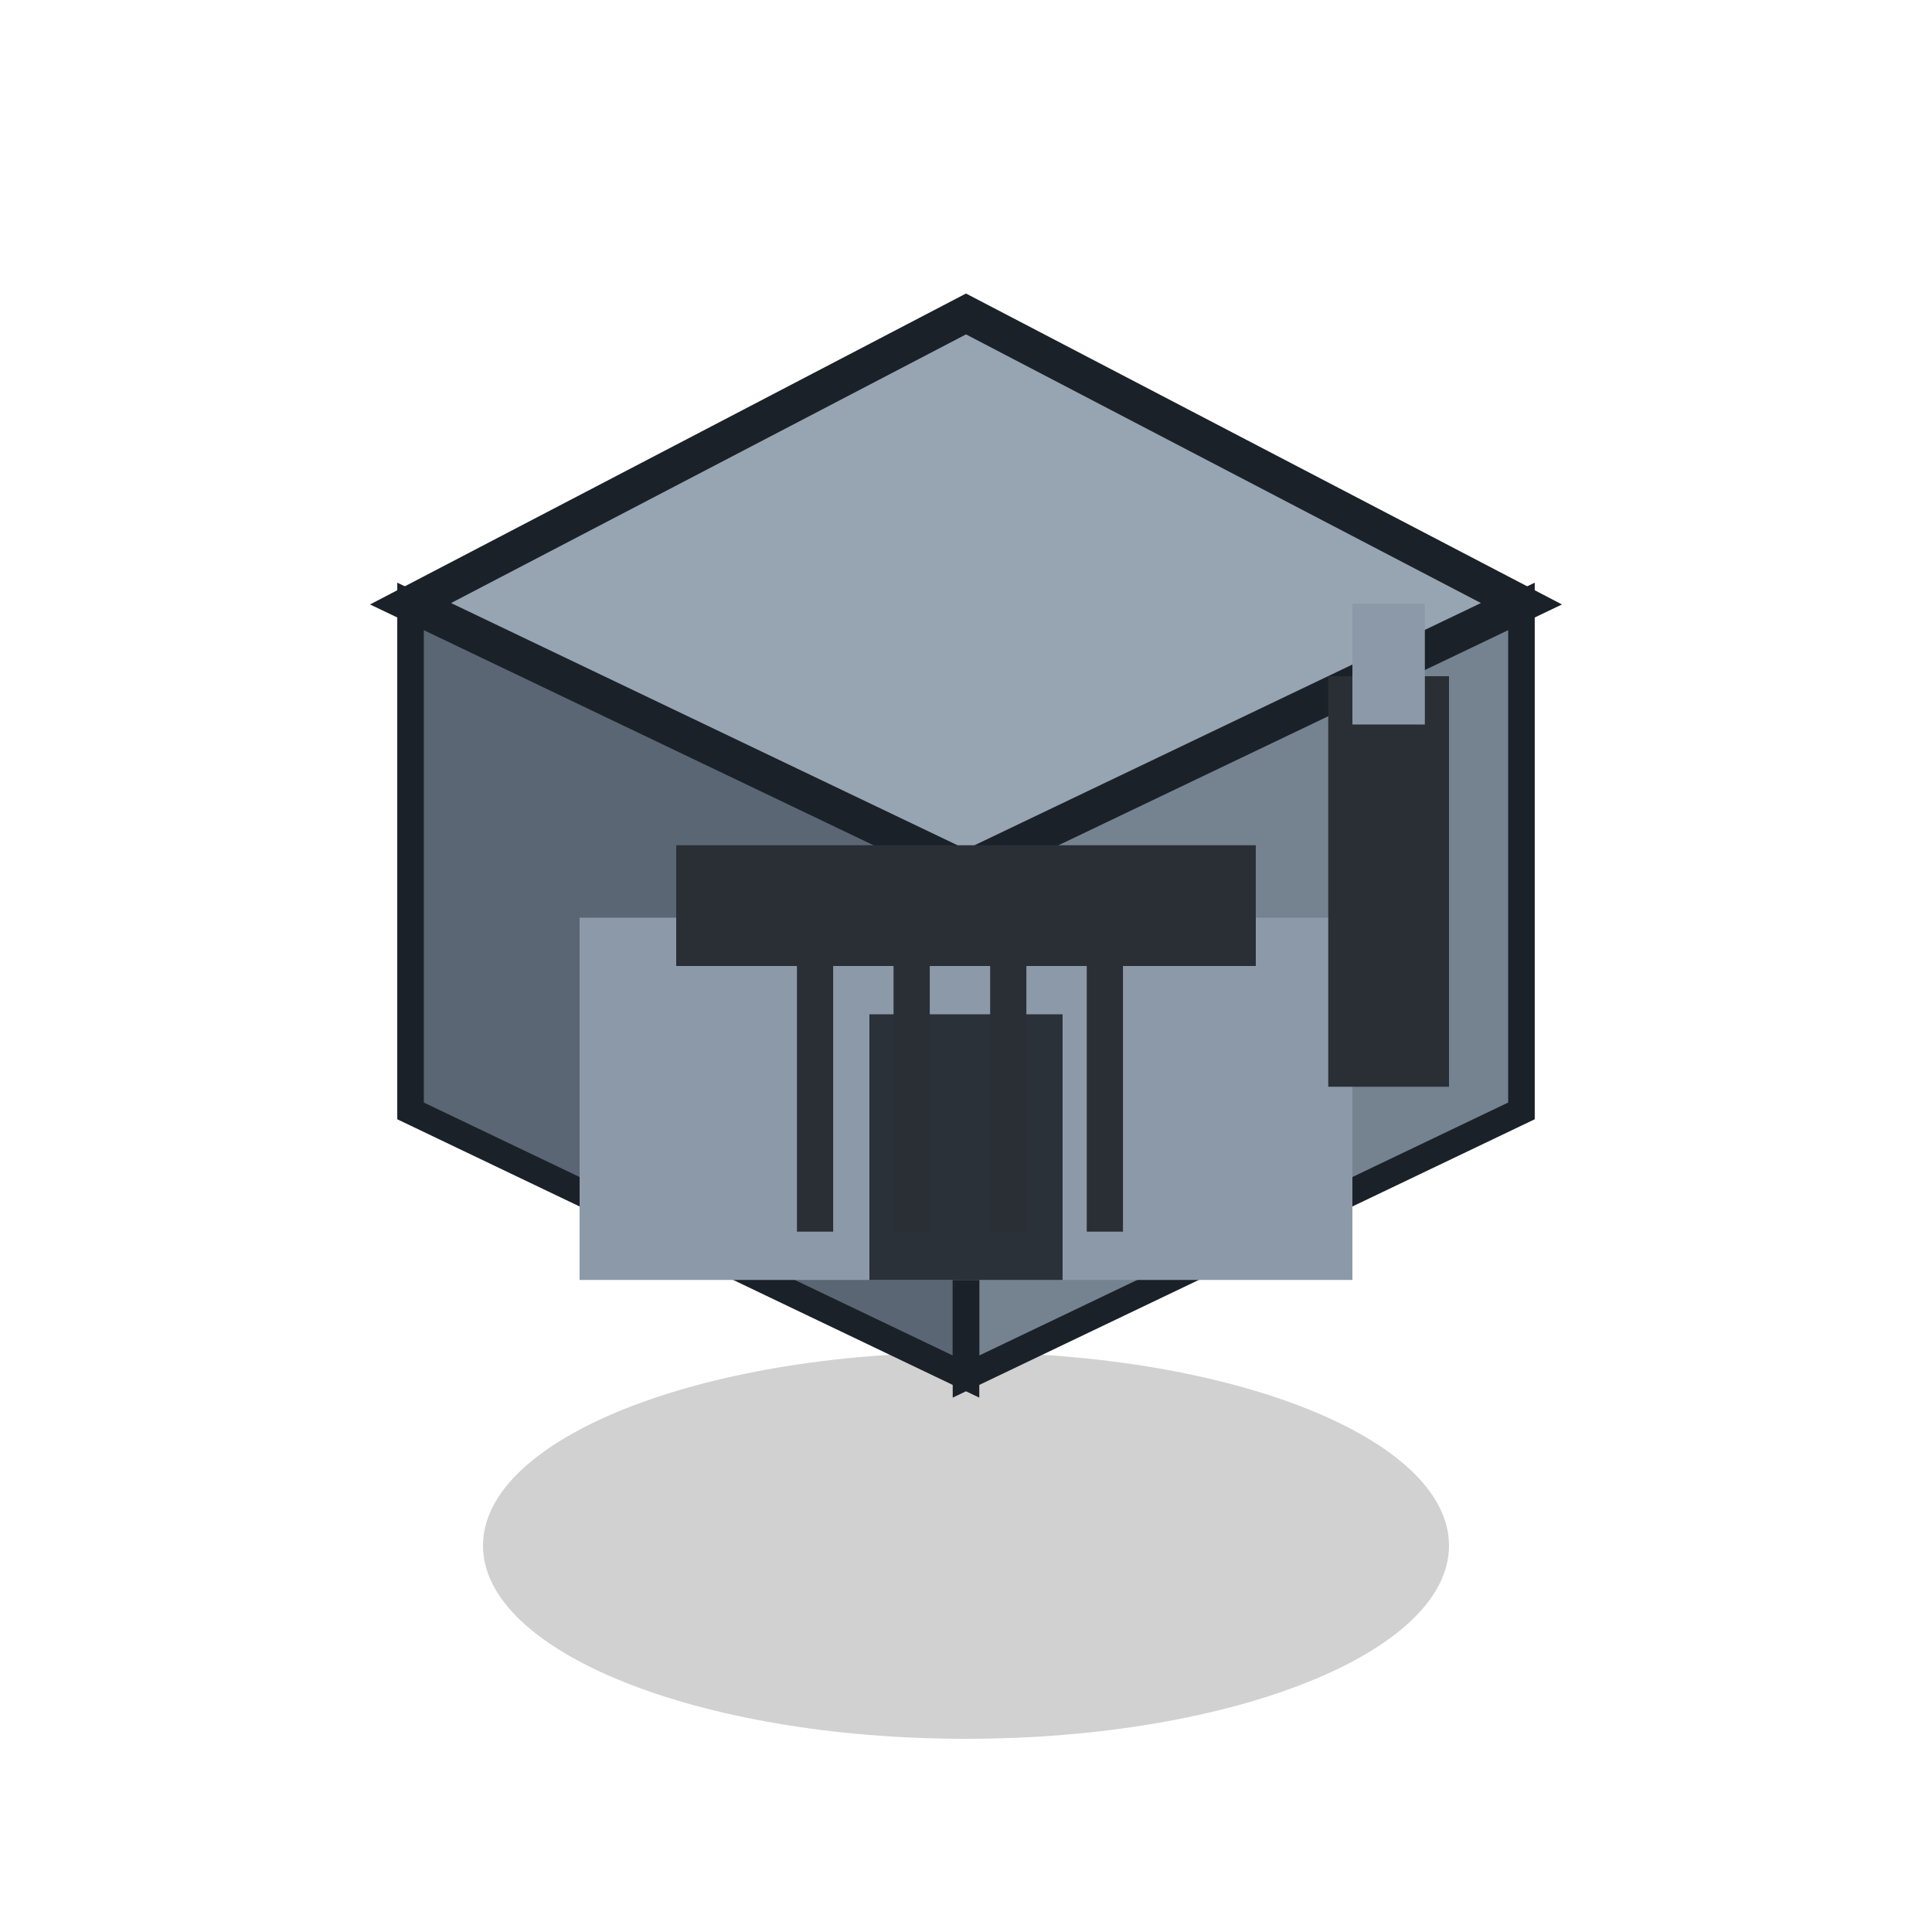
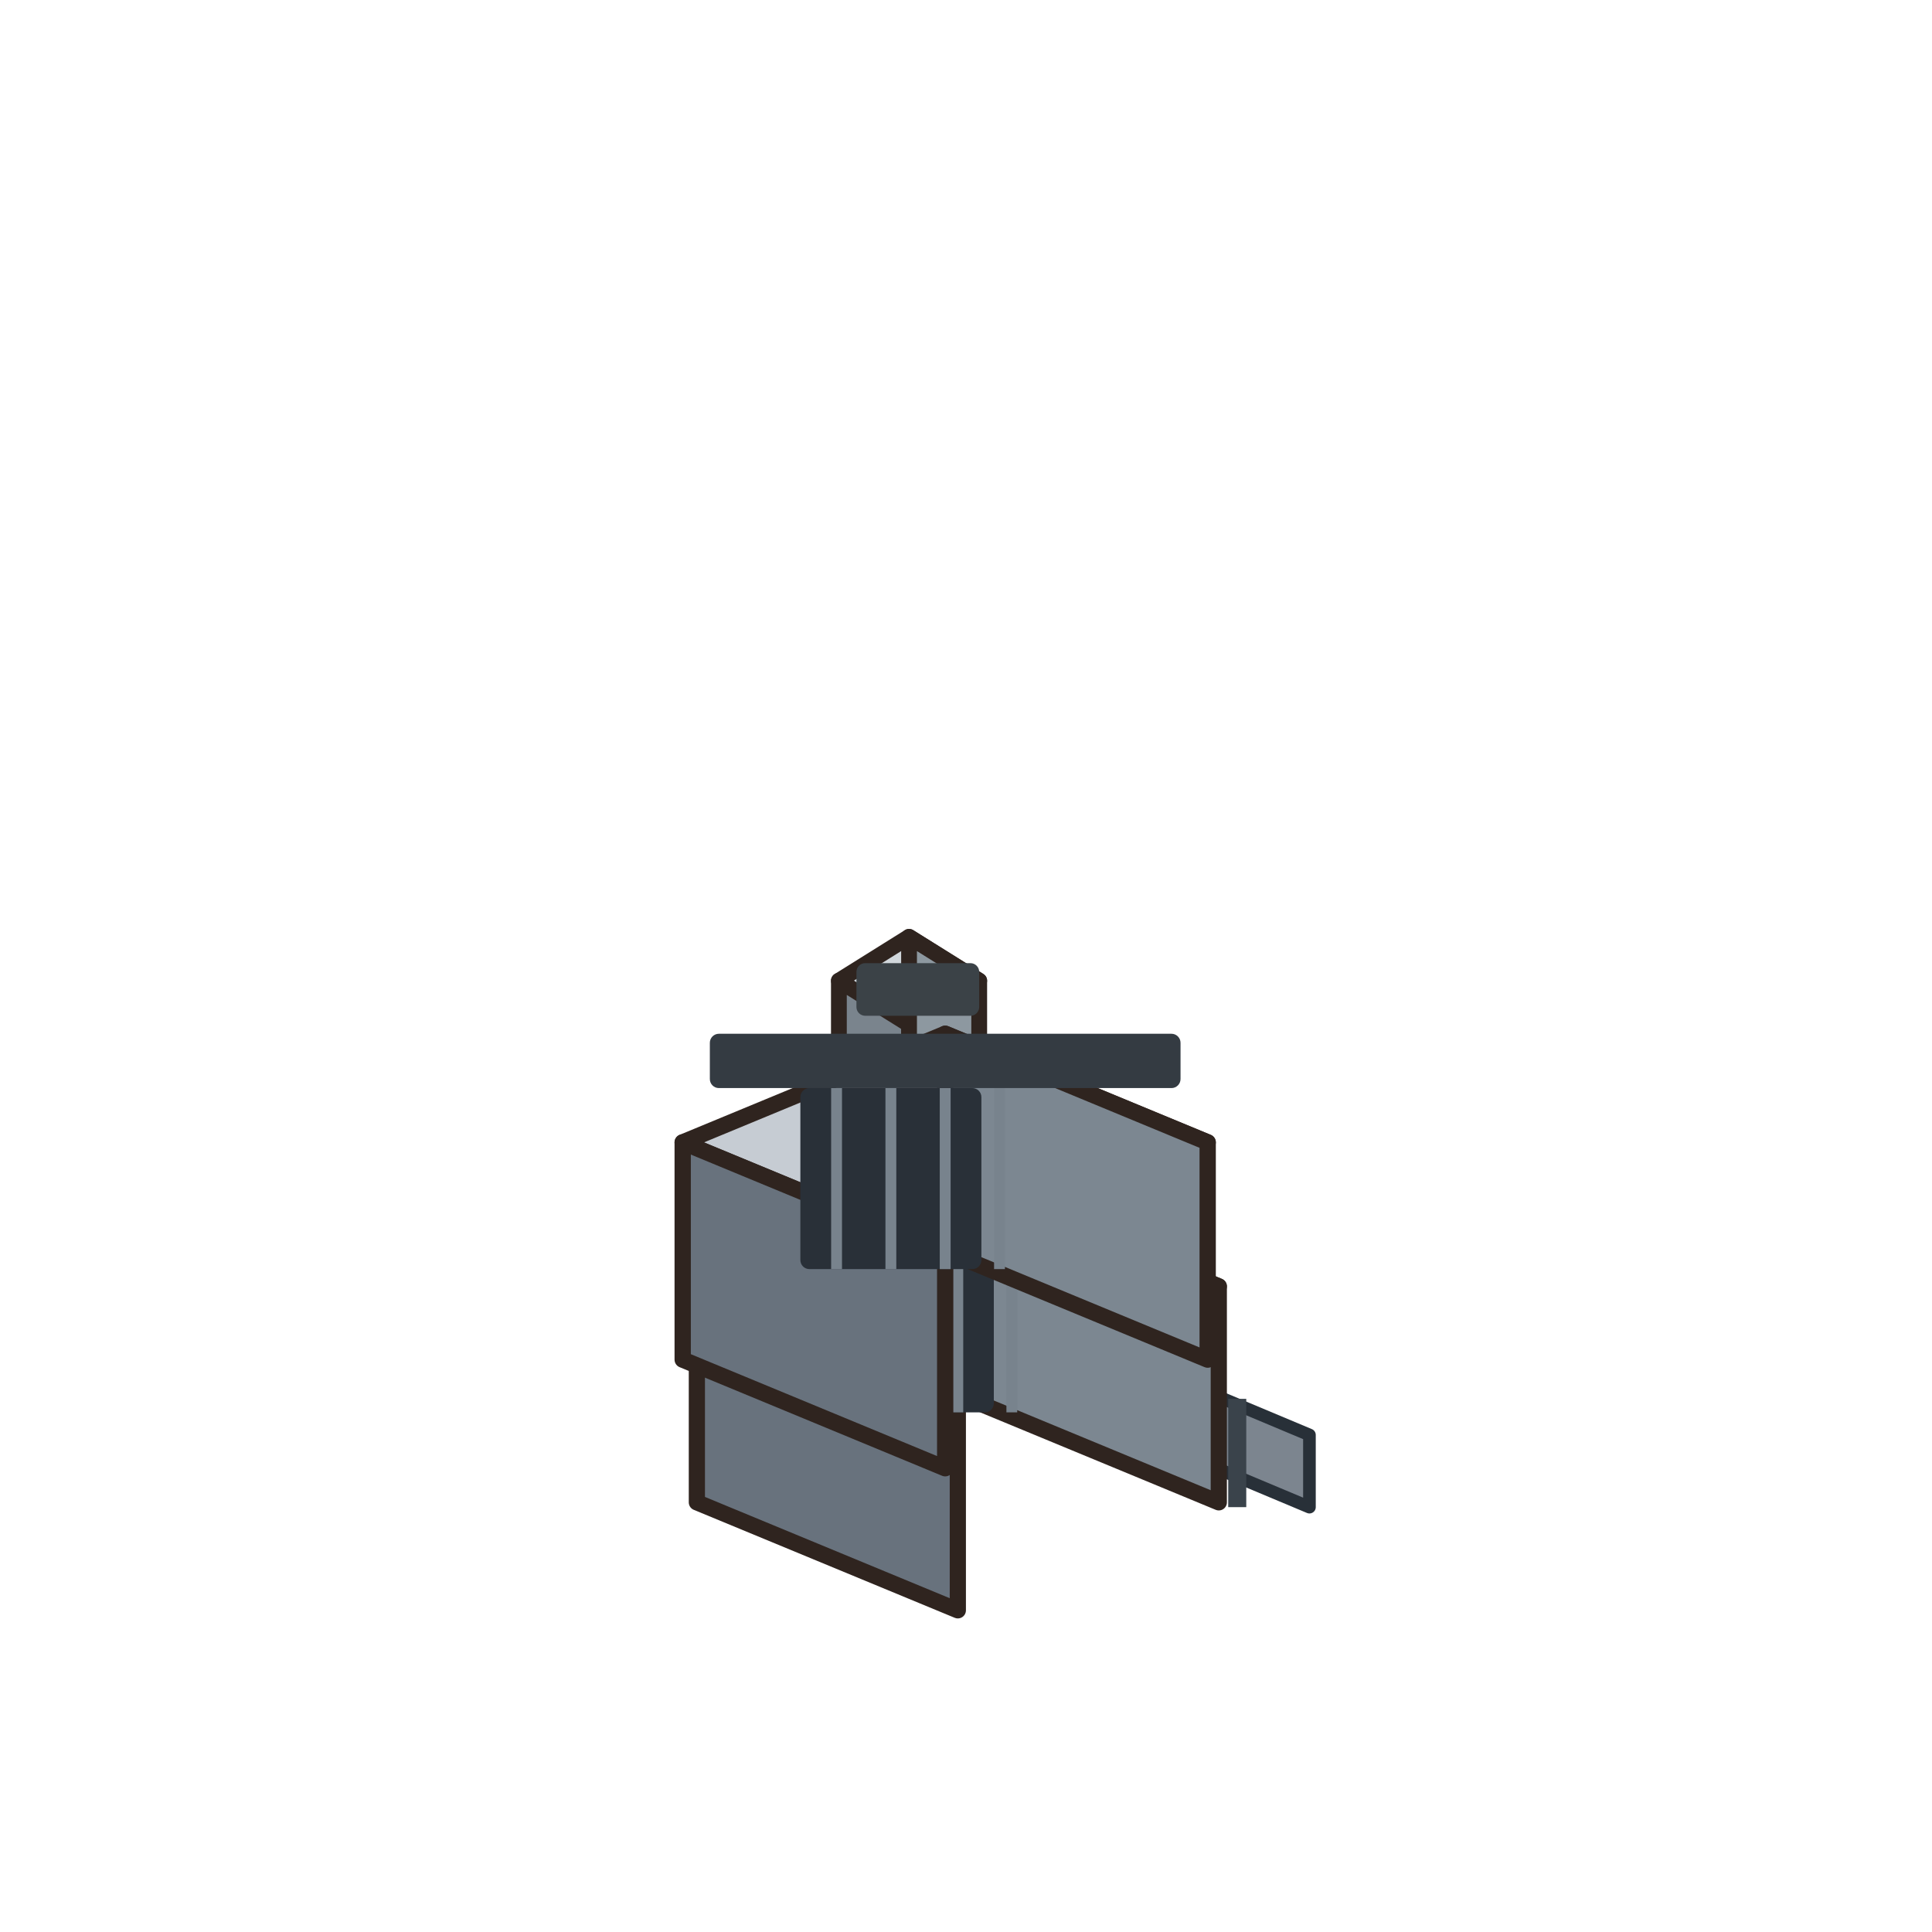
- <svg xmlns="http://www.w3.org/2000/svg" viewBox="0 0 160 160">
-   <ellipse cx="80" cy="128" rx="40" ry="16" fill="rgba(0,0,0,0.18)" />
-   <polygon points="34,50 80,72 80,114 34,92" fill="#5a6673" />
-   <polygon points="126,50 80,72 80,114 126,92" fill="#758290" />
-   <polygon points="80,26 126,50 80,72 34,50" fill="#97a4b2" />
-   <polygon points="80,26 126,50 80,72 34,50" fill="none" stroke="#1b2128" stroke-width="3" />
-   <polygon points="34,50 80,72 80,114 34,92" fill="none" stroke="#1b2128" stroke-width="2.2" />
-   <polygon points="126,50 80,72 80,114 126,92" fill="none" stroke="#1b2128" stroke-width="2.2" />
-   <rect x="48" y="76" width="64" height="30" fill="#8c99a8" />
-   <rect x="56" y="70" width="48" height="10" fill="#2a2f36" />
-   <rect x="72" y="84" width="16" height="22" fill="#2b3139" />
-   <rect x="66" y="78" width="3" height="24" fill="#2a2f36" />
-   <rect x="74" y="78" width="3" height="24" fill="#2a2f36" />
-   <rect x="82" y="78" width="3" height="24" fill="#2a2f36" />
-   <rect x="90" y="78" width="3" height="24" fill="#2a2f36" />
-   <rect x="110" y="56" width="10" height="34" fill="#2a2f36" />
-   <rect x="112" y="50" width="6" height="10" fill="#8c99a8" />
+ <svg xmlns="http://www.w3.org/2000/svg" viewBox="0 0 160 160" fill="none">
+   <g id="prison prison-asset" data-asset-type="prison prison" data-category="prison" data-density="medium-low">
+     <g transform="translate(10 21.67) scale(0.7292)" id="prison prison-render-root">
+       <g id="placement-anchor-shadow-4" transform="translate(9 -8) scale(0.993)" data-module-id="anchor-shadow" data-node-id="anchor-shadow-4" data-layer="background" />
+       <g id="placement-guard-tower-3" transform="translate(-28 -3) scale(0.996)" data-module-id="guard-tower" data-node-id="guard-tower-3" data-layer="midground">
+         <g>
+           <polygon points="118,80 126,85 118,90 110,85" fill="#d1d7dc" stroke="#2f241f" stroke-width="1.8" stroke-linejoin="round" />
+           <polygon points="110,85 118,90 118,118 110,113" fill="#7a848d" stroke="#2f241f" stroke-width="1.8" stroke-linejoin="round" />
+           <polygon points="118,80 126,85 126,113 118,108" fill="#8d98a0" stroke="#2f241f" stroke-width="1.8" stroke-linejoin="round" />
+         </g>
+         <rect x="112" y="83" width="14" height="6" fill="#3b4247" rx="1" />
+       </g>
+       <g id="placement-prison-wall-2" transform="translate(12 0) scale(1.025)" data-module-id="prison-wall" data-node-id="prison-wall-2" data-layer="foreground">
+         <polygon points="58,104 120,130 120,138 58,112" fill="#7c858f" stroke="#283038" stroke-width="1.4" stroke-linejoin="round" />
+         <line x1="64" y1="106" x2="64" y2="118" stroke="#3a434b" stroke-width="2" />
+         <line x1="76" y1="111" x2="76" y2="123" stroke="#3a434b" stroke-width="2" />
+         <line x1="88" y1="116" x2="88" y2="128" stroke="#3a434b" stroke-width="2" />
+         <line x1="100" y1="121" x2="100" y2="133" stroke="#3a434b" stroke-width="2" />
+         <line x1="112" y1="126" x2="112" y2="138" stroke="#3a434b" stroke-width="2" />
+       </g>
+       <g id="placement-prison-core-1" transform="translate(-1 6) scale(1.022)" data-module-id="prison-core" data-node-id="prison-core-1" data-layer="foreground">
+         <g>
+           <polygon points="94,96 123,108 94,120 65,108" fill="#c6ccd3" stroke="#2f241f" stroke-width="1.8" stroke-linejoin="round" />
+           <polygon points="65,108 94,120 94,144 65,132" fill="#68727d" stroke="#2f241f" stroke-width="1.8" stroke-linejoin="round" />
+           <polygon points="94,96 123,108 123,132 94,120" fill="#7c8791" stroke="#2f241f" stroke-width="1.8" stroke-linejoin="round" />
+         </g>
+         <rect x="78" y="102" width="20" height="20" fill="#293038" rx="1" />
+         <line x1="82" y1="102" x2="82" y2="122" stroke="#78838d" stroke-width="1.2" />
+         <line x1="88" y1="102" x2="88" y2="122" stroke="#78838d" stroke-width="1.2" />
+         <line x1="94" y1="102" x2="94" y2="122" stroke="#78838d" stroke-width="1.2" />
+         <line x1="100" y1="102" x2="100" y2="122" stroke="#78838d" stroke-width="1.2" />
+         <rect x="68" y="96" width="52" height="6" fill="#343b42" rx="1" />
+       </g>
+       <g id="placement-prison-core-5" transform="translate(-3 -11) scale(1.028)" data-module-id="prison-core" data-node-id="prison-core-5" data-layer="overlay">
+         <g>
+           <polygon points="94,96 123,108 94,120 65,108" fill="#c6ccd3" stroke="#2f241f" stroke-width="1.8" stroke-linejoin="round" />
+           <polygon points="65,108 94,120 94,144 65,132" fill="#68727d" stroke="#2f241f" stroke-width="1.8" stroke-linejoin="round" />
+           <polygon points="94,96 123,108 123,132 94,120" fill="#7c8791" stroke="#2f241f" stroke-width="1.8" stroke-linejoin="round" />
+         </g>
+         <rect x="78" y="102" width="20" height="20" fill="#293038" rx="1" />
+         <line x1="82" y1="102" x2="82" y2="122" stroke="#78838d" stroke-width="1.2" />
+         <line x1="88" y1="102" x2="88" y2="122" stroke="#78838d" stroke-width="1.2" />
+         <line x1="94" y1="102" x2="94" y2="122" stroke="#78838d" stroke-width="1.2" />
+         <line x1="100" y1="102" x2="100" y2="122" stroke="#78838d" stroke-width="1.2" />
+         <rect x="68" y="96" width="52" height="6" fill="#343b42" rx="1" />
+       </g>
+     </g>
+   </g>
</svg>
